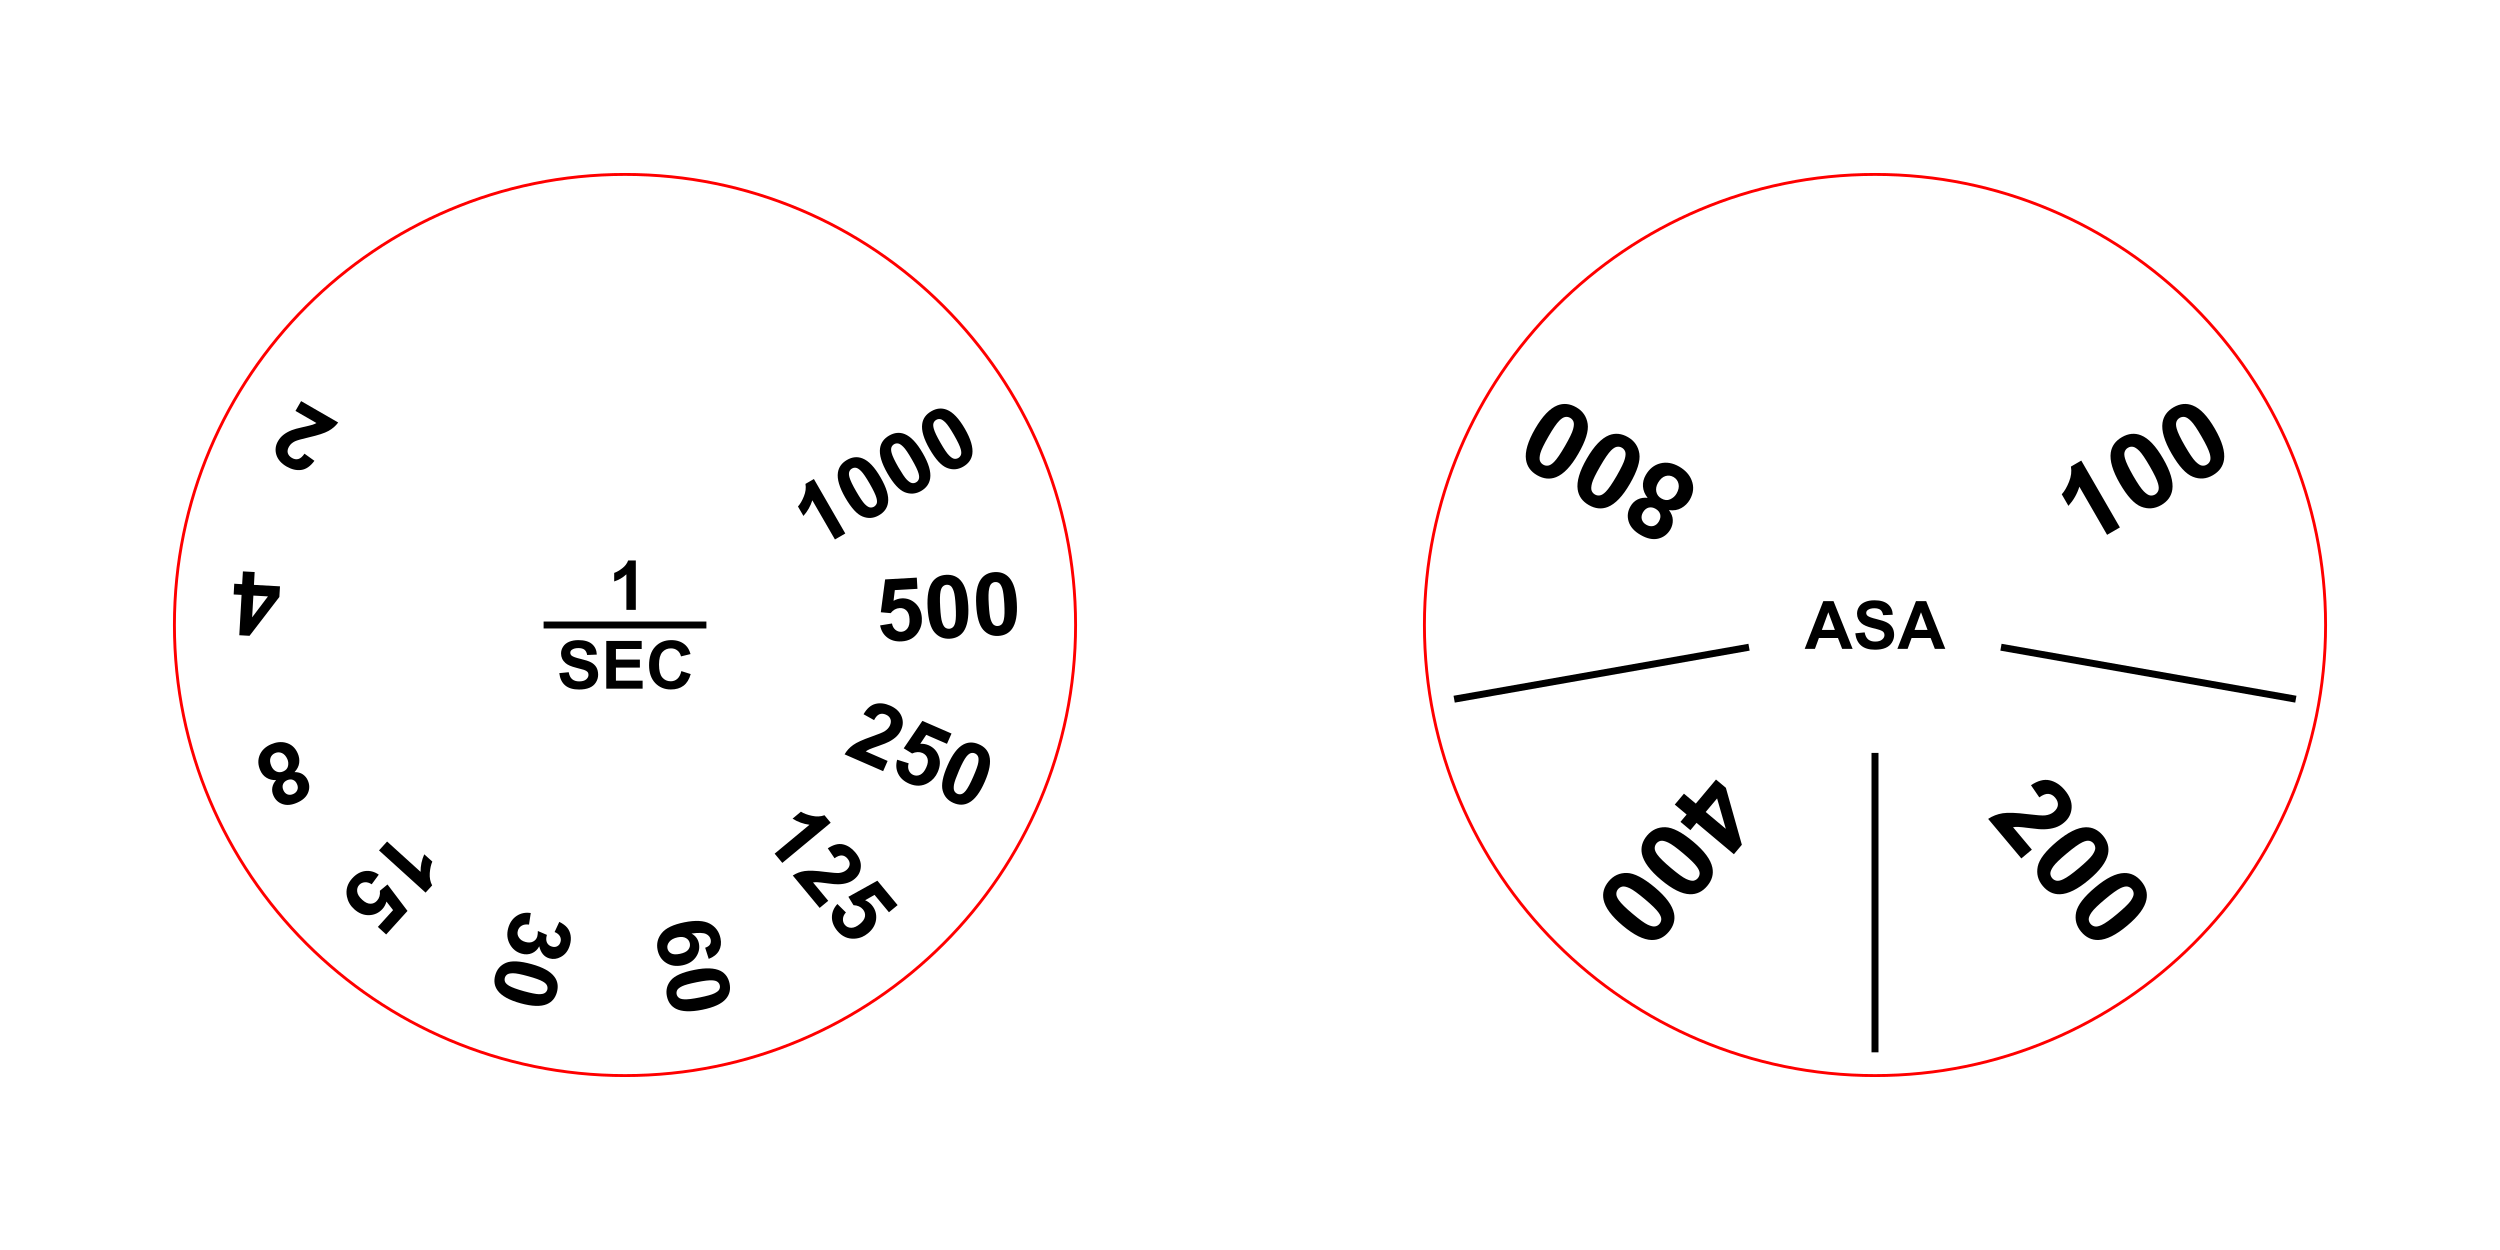
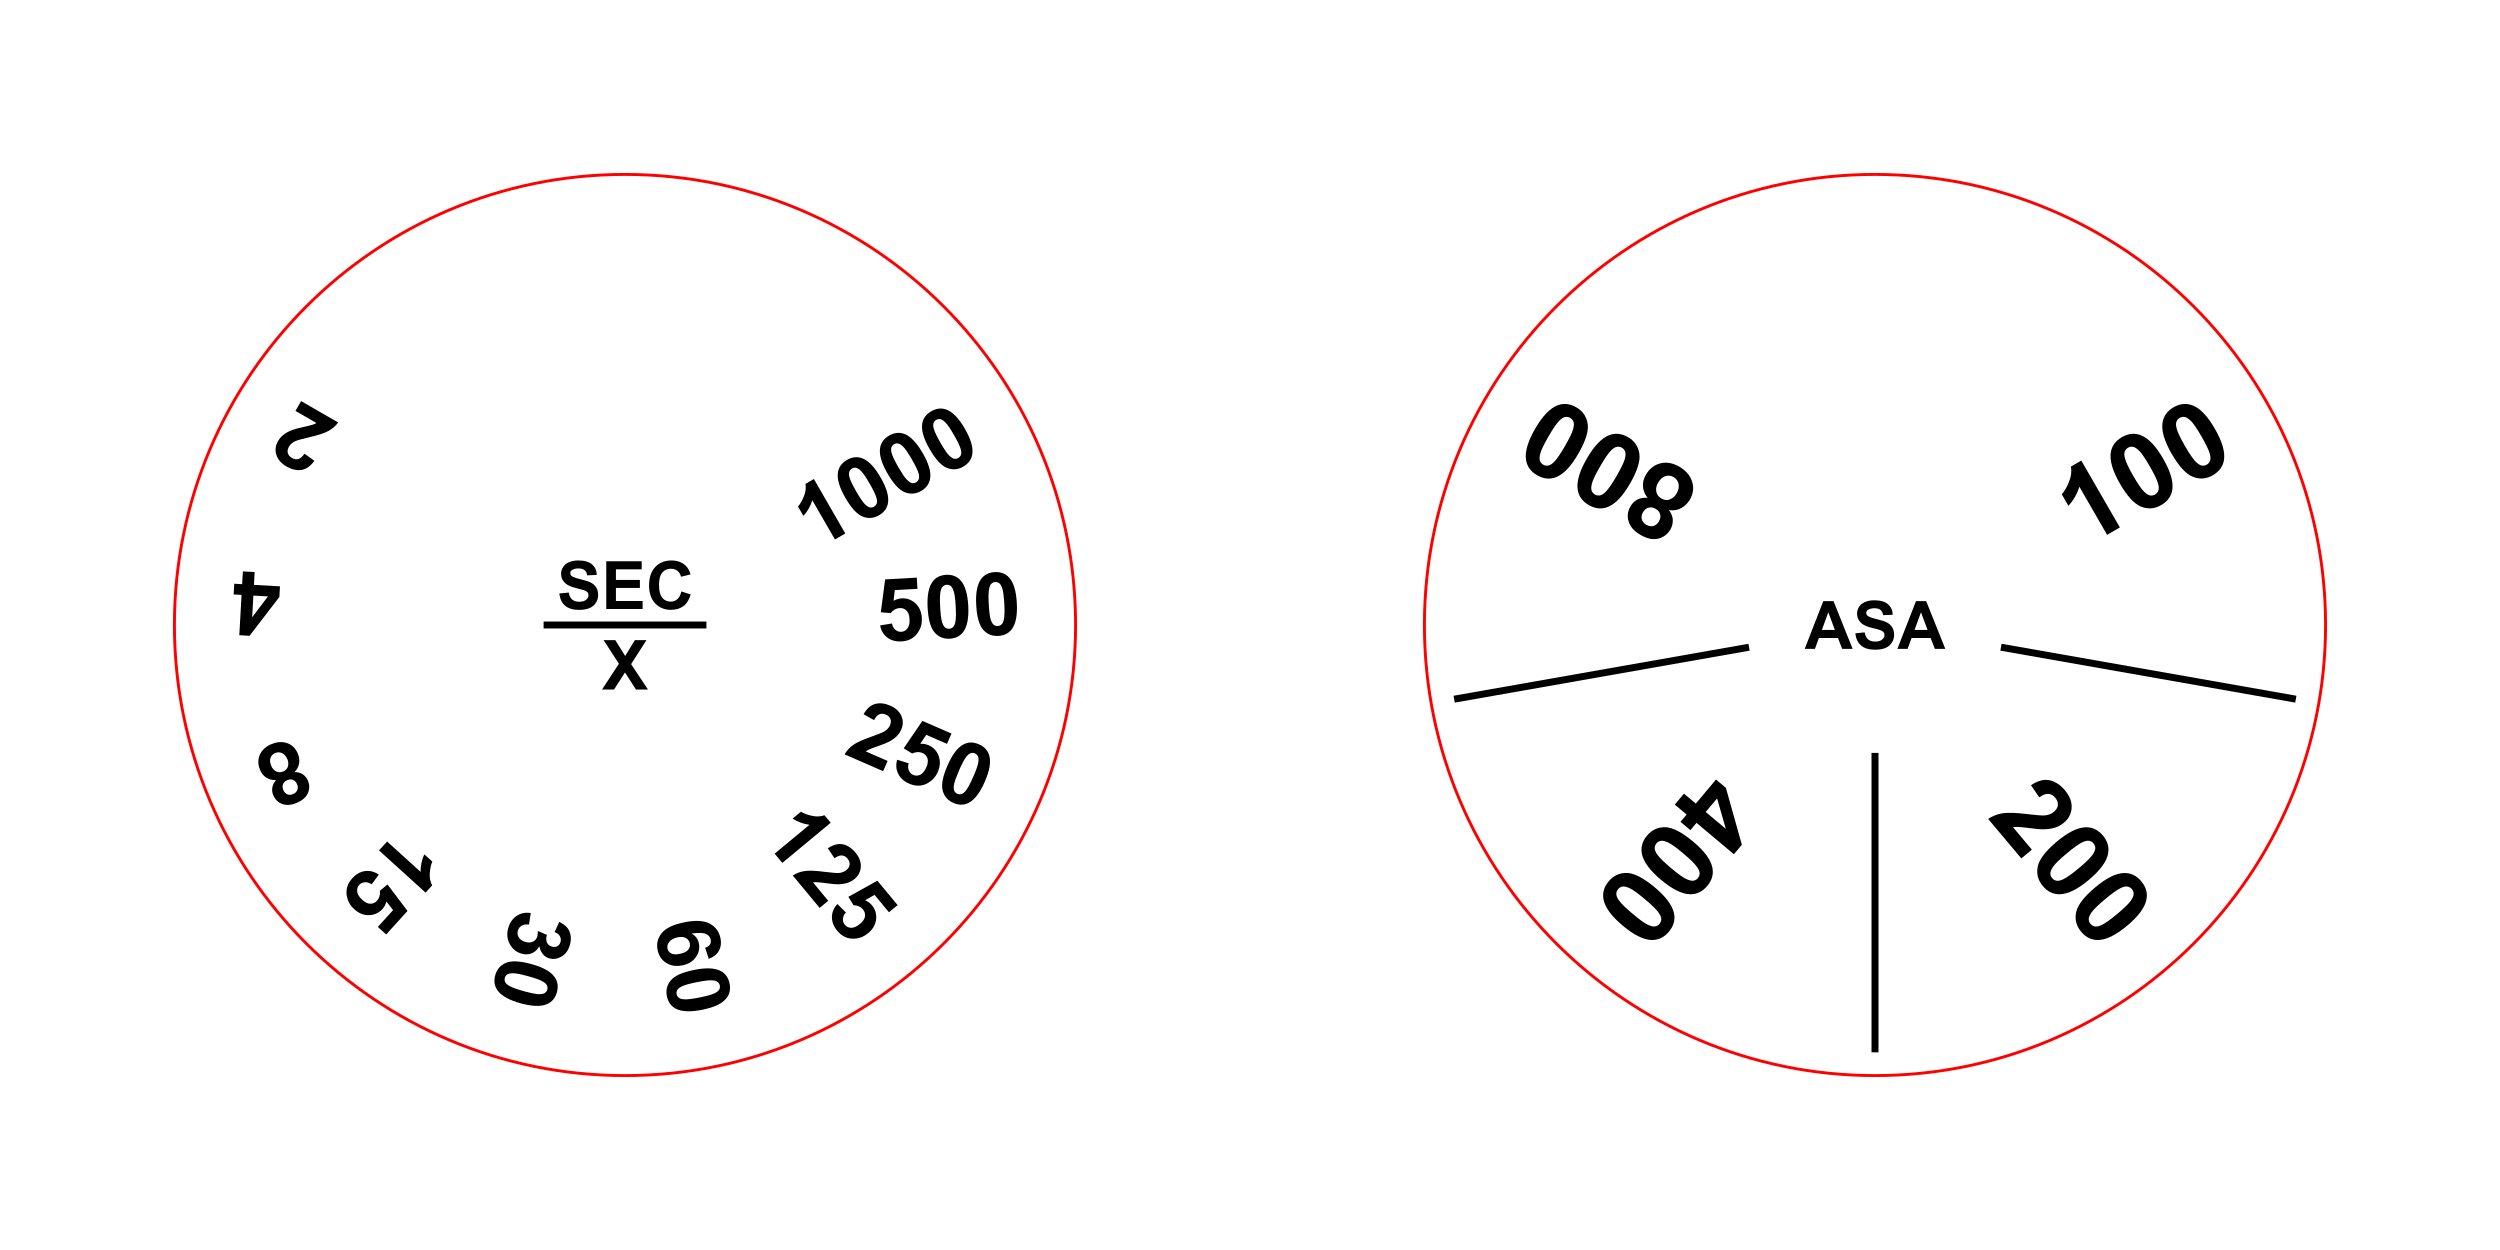
<svg xmlns="http://www.w3.org/2000/svg" width="43mm" height="21.5mm" viewBox="0 0 43 21.5">
  <g id="exposure-15p5mm" transform="translate(0,0)">
    <g id="exposure-15p5mm-engrave-lettering" fill="#000000" fill-rule="evenodd" stroke="none">
      <path d="M14.539,9.176 L14.361,9.279 L13.972,8.605 C13.941,8.704 13.891,8.794 13.819,8.874 L13.725,8.712 C13.763,8.67 13.797,8.612 13.827,8.537 C13.857,8.463 13.866,8.392 13.854,8.323 L13.999,8.239 Z M14.568,7.911 C14.659,7.858 14.748,7.85 14.836,7.885 C14.941,7.926 15.044,8.035 15.146,8.212 C15.248,8.389 15.291,8.533 15.274,8.646 C15.261,8.738 15.209,8.811 15.118,8.863 C15.027,8.916 14.934,8.923 14.838,8.885 C14.742,8.848 14.643,8.739 14.539,8.56 C14.438,8.384 14.395,8.24 14.412,8.128 C14.426,8.035 14.478,7.963 14.568,7.911 Z M14.654,8.059 C14.632,8.071 14.617,8.089 14.608,8.113 C14.599,8.136 14.6,8.169 14.611,8.21 C14.626,8.263 14.664,8.345 14.728,8.454 C14.791,8.563 14.84,8.635 14.874,8.67 C14.909,8.705 14.939,8.724 14.963,8.728 C14.988,8.732 15.011,8.727 15.033,8.715 C15.054,8.702 15.069,8.684 15.079,8.661 C15.088,8.637 15.086,8.605 15.075,8.564 C15.061,8.511 15.022,8.43 14.959,8.32 C14.896,8.211 14.847,8.139 14.812,8.104 C14.778,8.07 14.748,8.05 14.723,8.046 C14.699,8.042 14.675,8.046 14.654,8.059 Z M15.293,7.492 C15.383,7.44 15.473,7.431 15.561,7.466 C15.665,7.508 15.769,7.617 15.871,7.794 C15.973,7.97 16.016,8.115 15.999,8.227 C15.985,8.32 15.933,8.393 15.843,8.445 C15.752,8.497 15.659,8.504 15.563,8.467 C15.467,8.429 15.367,8.321 15.264,8.142 C15.163,7.966 15.12,7.822 15.137,7.709 C15.151,7.617 15.203,7.544 15.293,7.492 Z M15.379,7.64 C15.357,7.653 15.342,7.671 15.333,7.694 C15.324,7.718 15.325,7.75 15.336,7.791 C15.35,7.845 15.389,7.926 15.452,8.036 C15.516,8.145 15.564,8.217 15.599,8.252 C15.634,8.286 15.663,8.305 15.688,8.309 C15.713,8.313 15.736,8.309 15.757,8.296 C15.779,8.284 15.794,8.266 15.803,8.242 C15.812,8.219 15.811,8.186 15.8,8.145 C15.786,8.092 15.747,8.011 15.684,7.902 C15.621,7.792 15.572,7.72 15.537,7.686 C15.502,7.651 15.473,7.632 15.448,7.628 C15.423,7.624 15.4,7.628 15.379,7.64 Z M16.018,7.074 C16.108,7.021 16.197,7.013 16.286,7.048 C16.39,7.089 16.494,7.198 16.596,7.375 C16.698,7.552 16.74,7.696 16.724,7.809 C16.71,7.902 16.658,7.974 16.568,8.026 C16.477,8.079 16.384,8.086 16.288,8.048 C16.192,8.011 16.092,7.902 15.989,7.723 C15.888,7.548 15.845,7.403 15.862,7.291 C15.875,7.198 15.927,7.126 16.018,7.074 Z M16.103,7.222 C16.082,7.234 16.066,7.252 16.057,7.276 C16.048,7.3 16.05,7.332 16.061,7.373 C16.075,7.426 16.114,7.508 16.177,7.617 C16.24,7.727 16.289,7.799 16.324,7.833 C16.359,7.868 16.388,7.887 16.413,7.891 C16.437,7.895 16.461,7.89 16.482,7.878 C16.504,7.865 16.519,7.847 16.528,7.824 C16.537,7.8 16.536,7.768 16.525,7.727 C16.511,7.674 16.472,7.593 16.409,7.483 C16.346,7.374 16.297,7.302 16.262,7.267 C16.227,7.233 16.198,7.213 16.173,7.209 C16.148,7.205 16.125,7.209 16.103,7.222 Z" />
      <path d="M15.138,10.757 L15.342,10.724 C15.35,10.771 15.37,10.806 15.4,10.832 C15.431,10.857 15.465,10.869 15.502,10.867 C15.545,10.865 15.581,10.845 15.609,10.808 C15.636,10.772 15.648,10.718 15.644,10.648 C15.641,10.582 15.623,10.533 15.592,10.502 C15.56,10.47 15.521,10.456 15.473,10.459 C15.414,10.462 15.363,10.491 15.319,10.546 L15.15,10.531 L15.224,9.966 L15.769,9.935 L15.78,10.128 L15.391,10.15 L15.369,10.334 C15.414,10.309 15.46,10.295 15.508,10.292 C15.6,10.287 15.679,10.316 15.746,10.378 C15.814,10.441 15.85,10.526 15.856,10.632 C15.861,10.721 15.84,10.801 15.793,10.873 C15.728,10.972 15.634,11.025 15.509,11.032 C15.41,11.038 15.328,11.016 15.262,10.966 C15.196,10.916 15.155,10.847 15.138,10.757 Z M16.273,9.887 C16.378,9.881 16.461,9.914 16.524,9.985 C16.599,10.069 16.642,10.213 16.654,10.417 C16.665,10.62 16.638,10.769 16.573,10.862 C16.519,10.938 16.44,10.98 16.335,10.986 C16.231,10.991 16.144,10.956 16.076,10.879 C16.007,10.802 15.967,10.661 15.955,10.454 C15.944,10.252 15.971,10.104 16.036,10.011 C16.09,9.934 16.169,9.893 16.273,9.887 Z M16.283,10.058 C16.258,10.06 16.236,10.069 16.218,10.086 C16.199,10.103 16.185,10.132 16.177,10.174 C16.166,10.228 16.164,10.318 16.171,10.444 C16.178,10.57 16.189,10.657 16.205,10.703 C16.22,10.75 16.238,10.78 16.258,10.795 C16.278,10.809 16.301,10.816 16.326,10.815 C16.351,10.813 16.373,10.804 16.391,10.787 C16.41,10.77 16.423,10.741 16.432,10.699 C16.443,10.645 16.445,10.555 16.438,10.429 C16.431,10.303 16.42,10.217 16.404,10.17 C16.389,10.124 16.371,10.093 16.351,10.078 C16.331,10.063 16.308,10.057 16.283,10.058 Z M17.109,9.84 C17.213,9.834 17.297,9.867 17.36,9.938 C17.435,10.022 17.478,10.166 17.489,10.37 C17.501,10.573 17.474,10.722 17.408,10.815 C17.354,10.891 17.275,10.932 17.171,10.938 C17.066,10.944 16.98,10.909 16.911,10.832 C16.843,10.755 16.802,10.613 16.791,10.407 C16.779,10.205 16.806,10.057 16.872,9.964 C16.926,9.887 17.005,9.846 17.109,9.84 Z M17.119,10.011 C17.094,10.012 17.072,10.022 17.053,10.039 C17.035,10.056 17.021,10.085 17.013,10.127 C17.001,10.181 16.999,10.271 17.007,10.397 C17.014,10.523 17.025,10.61 17.04,10.656 C17.056,10.703 17.073,10.733 17.094,10.748 C17.114,10.762 17.136,10.769 17.161,10.767 C17.186,10.766 17.208,10.757 17.227,10.74 C17.245,10.723 17.259,10.693 17.267,10.652 C17.279,10.598 17.281,10.508 17.274,10.382 C17.266,10.256 17.255,10.17 17.24,10.123 C17.224,10.077 17.207,10.046 17.186,10.031 C17.166,10.016 17.144,10.01 17.119,10.011 Z" />
      <path d="M15.267,13.088 L15.19,13.264 L14.527,12.975 C14.563,12.912 14.612,12.858 14.674,12.814 C14.735,12.77 14.841,12.722 14.99,12.67 C15.11,12.628 15.185,12.597 15.217,12.577 C15.26,12.549 15.29,12.516 15.307,12.478 C15.325,12.436 15.328,12.398 15.315,12.366 C15.302,12.333 15.276,12.308 15.236,12.291 C15.196,12.274 15.16,12.272 15.126,12.285 C15.092,12.299 15.061,12.333 15.034,12.386 L14.853,12.285 C14.91,12.186 14.978,12.127 15.057,12.107 C15.136,12.087 15.22,12.097 15.309,12.136 C15.406,12.178 15.471,12.238 15.504,12.315 C15.537,12.392 15.536,12.469 15.502,12.547 C15.483,12.592 15.457,12.63 15.423,12.664 C15.39,12.697 15.346,12.728 15.292,12.757 C15.257,12.776 15.197,12.8 15.114,12.829 C15.03,12.858 14.976,12.878 14.952,12.889 C14.929,12.9 14.908,12.912 14.891,12.924 Z M15.431,13.067 L15.629,13.129 C15.615,13.175 15.617,13.215 15.632,13.252 C15.648,13.288 15.673,13.314 15.708,13.329 C15.747,13.346 15.788,13.345 15.829,13.325 C15.87,13.304 15.905,13.262 15.933,13.197 C15.96,13.137 15.966,13.085 15.952,13.043 C15.938,13.001 15.909,12.97 15.866,12.951 C15.811,12.928 15.752,12.931 15.688,12.96 L15.544,12.871 L15.865,12.399 L16.366,12.617 L16.288,12.794 L15.931,12.639 L15.829,12.793 C15.88,12.791 15.928,12.799 15.972,12.818 C16.056,12.855 16.114,12.916 16.145,13.003 C16.177,13.089 16.172,13.181 16.129,13.279 C16.094,13.36 16.039,13.422 15.964,13.466 C15.862,13.525 15.754,13.529 15.64,13.48 C15.548,13.44 15.485,13.383 15.449,13.309 C15.412,13.235 15.407,13.154 15.431,13.067 Z M16.837,12.802 C16.933,12.843 16.993,12.91 17.017,13.002 C17.046,13.111 17.02,13.259 16.938,13.446 C16.857,13.633 16.766,13.753 16.666,13.806 C16.583,13.851 16.494,13.852 16.398,13.81 C16.302,13.768 16.241,13.698 16.214,13.598 C16.187,13.499 16.215,13.354 16.298,13.165 C16.379,12.979 16.469,12.859 16.57,12.805 C16.653,12.761 16.742,12.76 16.837,12.802 Z M16.769,12.959 C16.746,12.949 16.723,12.947 16.698,12.954 C16.674,12.961 16.649,12.981 16.622,13.014 C16.588,13.057 16.545,13.137 16.495,13.253 C16.445,13.369 16.416,13.451 16.408,13.499 C16.401,13.548 16.403,13.583 16.415,13.605 C16.426,13.627 16.444,13.643 16.466,13.653 C16.489,13.663 16.513,13.665 16.537,13.658 C16.562,13.651 16.587,13.631 16.613,13.598 C16.647,13.555 16.69,13.475 16.74,13.36 C16.791,13.244 16.82,13.162 16.827,13.113 C16.834,13.065 16.832,13.029 16.82,13.007 C16.809,12.985 16.792,12.969 16.769,12.959 Z" />
      <path d="M13.456,14.842 L13.324,14.683 L13.923,14.186 C13.82,14.173 13.723,14.138 13.632,14.081 L13.776,13.961 C13.824,13.992 13.887,14.015 13.965,14.032 C14.044,14.05 14.116,14.046 14.181,14.022 L14.288,14.151 Z M14.246,15.494 L14.098,15.616 L13.636,15.059 C13.697,15.019 13.765,14.993 13.84,14.982 C13.915,14.971 14.03,14.975 14.187,14.996 C14.313,15.012 14.395,15.018 14.432,15.015 C14.483,15.009 14.524,14.993 14.556,14.967 C14.592,14.937 14.611,14.905 14.614,14.87 C14.618,14.836 14.605,14.801 14.577,14.768 C14.55,14.735 14.518,14.717 14.482,14.714 C14.445,14.711 14.403,14.727 14.354,14.762 L14.238,14.591 C14.334,14.528 14.421,14.505 14.5,14.523 C14.58,14.541 14.65,14.588 14.712,14.662 C14.78,14.744 14.812,14.827 14.806,14.91 C14.801,14.994 14.766,15.062 14.7,15.117 C14.663,15.148 14.622,15.171 14.577,15.185 C14.532,15.2 14.479,15.208 14.418,15.21 C14.377,15.211 14.313,15.205 14.226,15.193 C14.138,15.181 14.081,15.175 14.055,15.174 C14.029,15.173 14.005,15.175 13.984,15.178 Z M14.403,15.549 L14.55,15.694 C14.518,15.728 14.501,15.765 14.499,15.804 C14.496,15.844 14.507,15.878 14.531,15.907 C14.559,15.941 14.595,15.957 14.641,15.958 C14.687,15.959 14.738,15.936 14.792,15.891 C14.843,15.849 14.871,15.806 14.878,15.762 C14.884,15.718 14.873,15.678 14.842,15.641 C14.804,15.596 14.75,15.572 14.68,15.569 L14.592,15.425 L15.091,15.148 L15.439,15.568 L15.29,15.691 L15.042,15.392 L14.88,15.484 C14.927,15.504 14.966,15.533 14.997,15.57 C15.056,15.641 15.079,15.722 15.069,15.813 C15.058,15.905 15.012,15.985 14.93,16.052 C14.862,16.109 14.785,16.14 14.698,16.145 C14.581,16.152 14.482,16.107 14.402,16.011 C14.339,15.935 14.308,15.855 14.309,15.773 C14.31,15.691 14.341,15.616 14.403,15.549 Z" />
      <path d="M12.19,16.493 L12.129,16.301 C12.169,16.288 12.196,16.27 12.211,16.246 C12.226,16.222 12.23,16.194 12.224,16.161 C12.215,16.119 12.189,16.086 12.145,16.065 C12.1,16.043 12.017,16.04 11.894,16.057 C11.963,16.095 12.006,16.152 12.021,16.227 C12.038,16.311 12.02,16.39 11.968,16.464 C11.915,16.537 11.838,16.584 11.737,16.604 C11.628,16.626 11.535,16.611 11.457,16.561 C11.379,16.511 11.33,16.436 11.31,16.337 C11.289,16.23 11.313,16.134 11.382,16.049 C11.451,15.963 11.58,15.902 11.769,15.864 C11.962,15.825 12.109,15.833 12.209,15.887 C12.309,15.942 12.37,16.026 12.393,16.14 C12.409,16.22 12.4,16.291 12.366,16.353 C12.331,16.415 12.273,16.461 12.19,16.493 Z M11.656,16.122 C11.591,16.136 11.543,16.161 11.513,16.198 C11.483,16.236 11.472,16.274 11.48,16.313 C11.488,16.35 11.509,16.379 11.543,16.398 C11.577,16.417 11.628,16.42 11.695,16.406 C11.763,16.392 11.811,16.369 11.837,16.336 C11.864,16.302 11.873,16.266 11.865,16.225 C11.857,16.186 11.835,16.156 11.8,16.136 C11.764,16.115 11.716,16.11 11.656,16.122 Z M12.549,16.917 C12.569,17.019 12.549,17.106 12.487,17.179 C12.415,17.265 12.278,17.328 12.078,17.368 C11.878,17.408 11.728,17.402 11.626,17.351 C11.543,17.308 11.491,17.236 11.47,17.133 C11.45,17.031 11.473,16.94 11.539,16.861 C11.605,16.782 11.74,16.722 11.943,16.682 C12.141,16.642 12.291,16.648 12.393,16.699 C12.476,16.742 12.528,16.815 12.549,16.917 Z M12.381,16.951 C12.376,16.926 12.364,16.906 12.344,16.89 C12.325,16.874 12.294,16.864 12.251,16.862 C12.196,16.858 12.107,16.869 11.983,16.894 C11.859,16.919 11.775,16.942 11.731,16.964 C11.687,16.986 11.66,17.008 11.648,17.03 C11.637,17.052 11.633,17.075 11.638,17.1 C11.643,17.124 11.655,17.144 11.675,17.16 C11.694,17.177 11.725,17.186 11.768,17.188 C11.822,17.192 11.912,17.181 12.036,17.156 C12.159,17.131 12.243,17.108 12.287,17.086 C12.331,17.064 12.359,17.043 12.371,17.02 C12.382,16.998 12.386,16.975 12.381,16.951 Z" />
      <path d="M9.129,15.704 L9.099,15.903 C9.048,15.896 9.006,15.902 8.973,15.922 C8.939,15.942 8.917,15.971 8.907,16.009 C8.895,16.05 8.901,16.089 8.925,16.125 C8.948,16.162 8.986,16.188 9.039,16.202 C9.089,16.216 9.133,16.214 9.169,16.195 C9.206,16.176 9.23,16.147 9.241,16.108 C9.248,16.083 9.251,16.051 9.251,16.013 L9.407,16.08 C9.391,16.133 9.391,16.177 9.408,16.213 C9.425,16.248 9.454,16.271 9.495,16.282 C9.53,16.292 9.561,16.289 9.587,16.274 C9.614,16.259 9.632,16.234 9.641,16.2 C9.651,16.166 9.647,16.134 9.63,16.103 C9.613,16.073 9.583,16.048 9.539,16.031 L9.62,15.856 C9.68,15.886 9.725,15.919 9.755,15.955 C9.785,15.991 9.805,16.035 9.814,16.087 C9.823,16.139 9.819,16.194 9.803,16.251 C9.776,16.349 9.724,16.418 9.645,16.46 C9.581,16.495 9.516,16.503 9.452,16.485 C9.361,16.46 9.302,16.39 9.275,16.276 C9.246,16.332 9.204,16.372 9.15,16.395 C9.096,16.418 9.037,16.421 8.975,16.404 C8.883,16.379 8.815,16.324 8.769,16.24 C8.723,16.156 8.714,16.064 8.741,15.965 C8.767,15.871 8.816,15.8 8.887,15.753 C8.958,15.706 9.039,15.69 9.129,15.704 Z M9.579,17.066 C9.551,17.167 9.493,17.235 9.406,17.272 C9.302,17.316 9.152,17.311 8.955,17.257 C8.759,17.203 8.627,17.13 8.56,17.038 C8.504,16.962 8.49,16.874 8.518,16.774 C8.546,16.673 8.607,16.602 8.702,16.561 C8.797,16.521 8.944,16.528 9.143,16.583 C9.339,16.637 9.47,16.71 9.537,16.802 C9.593,16.877 9.606,16.966 9.579,17.066 Z M9.414,17.021 C9.42,16.997 9.418,16.973 9.408,16.95 C9.398,16.927 9.375,16.904 9.338,16.883 C9.29,16.855 9.205,16.824 9.084,16.791 C8.962,16.757 8.876,16.74 8.827,16.74 C8.778,16.74 8.744,16.747 8.724,16.761 C8.703,16.776 8.69,16.795 8.683,16.819 C8.677,16.843 8.678,16.867 8.688,16.89 C8.699,16.913 8.722,16.935 8.759,16.957 C8.806,16.984 8.891,17.015 9.012,17.049 C9.134,17.082 9.22,17.099 9.269,17.1 C9.318,17.1 9.352,17.093 9.373,17.078 C9.393,17.064 9.407,17.045 9.414,17.021 Z" />
      <path d="M6.519,14.627 L6.658,14.474 L7.234,14.996 C7.233,14.893 7.254,14.792 7.297,14.694 L7.436,14.819 C7.413,14.871 7.398,14.937 7.392,15.017 C7.387,15.097 7.4,15.167 7.433,15.229 L7.32,15.353 Z M6.515,15.044 L6.393,15.21 C6.354,15.184 6.315,15.172 6.276,15.175 C6.236,15.178 6.204,15.193 6.178,15.221 C6.149,15.253 6.138,15.292 6.144,15.338 C6.15,15.384 6.179,15.43 6.231,15.477 C6.28,15.522 6.327,15.544 6.371,15.544 C6.415,15.545 6.454,15.527 6.485,15.492 C6.525,15.448 6.542,15.391 6.534,15.321 L6.665,15.213 L7.009,15.668 L6.642,16.073 L6.499,15.943 L6.761,15.654 L6.647,15.507 C6.633,15.557 6.61,15.6 6.578,15.635 C6.516,15.703 6.439,15.738 6.347,15.741 C6.255,15.743 6.17,15.709 6.091,15.637 C6.025,15.578 5.984,15.505 5.967,15.421 C5.944,15.305 5.974,15.201 6.057,15.109 C6.124,15.035 6.198,14.993 6.28,14.982 C6.362,14.972 6.44,14.992 6.515,15.044 Z" />
      <path d="M5.066,13.28 C5.123,13.28 5.171,13.293 5.209,13.319 C5.247,13.346 5.276,13.38 5.294,13.423 C5.327,13.497 5.327,13.569 5.297,13.639 C5.266,13.71 5.204,13.766 5.109,13.807 C5.015,13.848 4.932,13.856 4.859,13.83 C4.786,13.805 4.734,13.755 4.702,13.682 C4.682,13.636 4.676,13.59 4.684,13.544 C4.693,13.498 4.714,13.456 4.749,13.418 C4.685,13.42 4.629,13.406 4.582,13.376 C4.535,13.347 4.5,13.304 4.476,13.249 C4.436,13.158 4.433,13.071 4.466,12.989 C4.5,12.907 4.565,12.844 4.661,12.802 C4.751,12.763 4.836,12.754 4.916,12.775 C5.011,12.8 5.079,12.861 5.121,12.958 C5.145,13.012 5.153,13.066 5.146,13.123 C5.139,13.179 5.112,13.231 5.066,13.28 Z M5.109,13.488 C5.093,13.45 5.07,13.426 5.039,13.414 C5.009,13.402 4.976,13.404 4.94,13.419 C4.904,13.435 4.88,13.458 4.868,13.489 C4.856,13.519 4.858,13.554 4.874,13.591 C4.89,13.627 4.913,13.651 4.943,13.663 C4.974,13.675 5.007,13.673 5.042,13.658 C5.078,13.642 5.102,13.619 5.114,13.588 C5.127,13.557 5.125,13.523 5.109,13.488 Z M4.943,13.058 C4.92,13.006 4.889,12.971 4.85,12.953 C4.81,12.936 4.771,12.936 4.731,12.953 C4.692,12.97 4.665,12.998 4.652,13.037 C4.639,13.076 4.644,13.123 4.667,13.176 C4.687,13.222 4.716,13.253 4.754,13.27 C4.792,13.287 4.832,13.286 4.871,13.269 C4.918,13.249 4.945,13.218 4.954,13.176 C4.963,13.134 4.959,13.095 4.943,13.058 Z" />
      <path d="M4.38,9.839 L4.368,10.06 L4.816,10.085 L4.805,10.268 L4.292,10.936 L4.116,10.926 L4.155,10.232 L4.019,10.225 L4.029,10.04 L4.165,10.048 L4.178,9.828 Z M4.358,10.244 L4.337,10.618 L4.609,10.258 Z" />
      <path d="M5.082,7.068 L5.179,6.899 L5.817,7.267 C5.773,7.327 5.717,7.375 5.65,7.412 C5.582,7.45 5.47,7.486 5.314,7.522 C5.188,7.551 5.108,7.574 5.074,7.59 C5.027,7.613 4.993,7.643 4.972,7.68 C4.948,7.72 4.941,7.758 4.95,7.792 C4.96,7.826 4.983,7.855 5.022,7.877 C5.06,7.899 5.097,7.905 5.132,7.895 C5.168,7.885 5.203,7.854 5.237,7.803 L5.408,7.926 C5.339,8.02 5.264,8.072 5.182,8.083 C5.099,8.094 5.016,8.074 4.93,8.025 C4.837,7.971 4.778,7.903 4.753,7.822 C4.729,7.741 4.738,7.662 4.782,7.587 C4.806,7.545 4.838,7.508 4.875,7.479 C4.913,7.449 4.96,7.422 5.018,7.399 C5.056,7.384 5.119,7.366 5.207,7.347 C5.295,7.327 5.351,7.314 5.377,7.305 C5.402,7.297 5.424,7.287 5.443,7.276 Z" />
-       <path data-role="caption" d="M10.936,10.49 L10.774,10.49 L10.774,9.878 C10.714,9.934 10.645,9.975 10.564,10.001 L10.564,9.854 C10.606,9.84 10.652,9.814 10.702,9.775 C10.752,9.737 10.786,9.692 10.804,9.64 L10.936,9.64 Z M9.35,10.69 L12.15,10.69 L12.15,10.81 L9.35,10.81 Z M9.62,11.578 L9.782,11.562 C9.791,11.617 9.811,11.656 9.841,11.682 C9.871,11.707 9.911,11.72 9.961,11.72 C10.014,11.72 10.055,11.709 10.082,11.686 C10.109,11.663 10.122,11.637 10.122,11.607 C10.122,11.587 10.117,11.571 10.105,11.557 C10.094,11.544 10.074,11.532 10.046,11.522 C10.026,11.515 9.982,11.503 9.913,11.486 C9.824,11.464 9.762,11.437 9.726,11.404 C9.675,11.359 9.65,11.304 9.65,11.239 C9.65,11.197 9.662,11.158 9.686,11.122 C9.709,11.085 9.744,11.058 9.788,11.039 C9.833,11.02 9.887,11.01 9.95,11.01 C10.053,11.01 10.131,11.033 10.183,11.078 C10.235,11.123 10.262,11.183 10.265,11.259 L10.099,11.266 C10.092,11.224 10.077,11.194 10.053,11.175 C10.03,11.157 9.995,11.147 9.948,11.147 C9.9,11.147 9.862,11.157 9.835,11.177 C9.817,11.19 9.809,11.207 9.809,11.228 C9.809,11.247 9.817,11.264 9.833,11.278 C9.854,11.295 9.905,11.314 9.986,11.333 C10.066,11.352 10.126,11.371 10.165,11.392 C10.203,11.412 10.234,11.44 10.256,11.475 C10.277,11.511 10.288,11.554 10.288,11.606 C10.288,11.653 10.275,11.697 10.249,11.738 C10.223,11.78 10.186,11.81 10.138,11.83 C10.09,11.85 10.031,11.86 9.959,11.86 C9.856,11.86 9.776,11.836 9.72,11.788 C9.664,11.74 9.631,11.67 9.62,11.578 Z M10.428,11.845 L10.428,11.024 L11.037,11.024 L11.037,11.163 L10.594,11.163 L10.594,11.345 L11.006,11.345 L11.006,11.483 L10.594,11.483 L10.594,11.707 L11.053,11.707 L11.053,11.845 Z M11.719,11.543 L11.88,11.594 C11.855,11.684 11.814,11.751 11.757,11.794 C11.699,11.838 11.627,11.859 11.538,11.859 C11.429,11.859 11.34,11.822 11.269,11.748 C11.199,11.673 11.164,11.571 11.164,11.442 C11.164,11.305 11.199,11.199 11.27,11.123 C11.341,11.048 11.433,11.01 11.548,11.01 C11.649,11.01 11.731,11.04 11.793,11.099 C11.831,11.134 11.859,11.185 11.877,11.25 L11.713,11.29 C11.703,11.247 11.683,11.213 11.652,11.189 C11.622,11.164 11.584,11.152 11.54,11.152 C11.479,11.152 11.43,11.174 11.392,11.217 C11.354,11.261 11.335,11.332 11.335,11.43 C11.335,11.534 11.354,11.607 11.391,11.652 C11.428,11.696 11.477,11.718 11.537,11.718 C11.581,11.718 11.619,11.704 11.65,11.676 C11.682,11.648 11.705,11.604 11.719,11.543 Z" />
+       <path data-role="caption" d="M9.62,10.208 L9.782,10.192 C9.791,10.247 9.811,10.286 9.841,10.312 C9.871,10.337 9.911,10.35 9.961,10.35 C10.014,10.35 10.055,10.339 10.082,10.316 C10.109,10.293 10.122,10.267 10.122,10.237 C10.122,10.217 10.117,10.201 10.105,10.187 C10.094,10.174 10.074,10.162 10.046,10.152 C10.026,10.145 9.982,10.133 9.913,10.116 C9.824,10.094 9.762,10.067 9.726,10.034 C9.675,9.989 9.65,9.934 9.65,9.869 C9.65,9.827 9.662,9.788 9.686,9.752 C9.709,9.715 9.744,9.688 9.788,9.669 C9.833,9.65 9.887,9.64 9.95,9.64 C10.053,9.64 10.131,9.663 10.183,9.708 C10.235,9.753 10.262,9.813 10.265,9.889 L10.099,9.896 C10.092,9.854 10.077,9.823 10.053,9.805 C10.03,9.787 9.995,9.777 9.948,9.777 C9.9,9.777 9.862,9.787 9.835,9.807 C9.817,9.82 9.809,9.837 9.809,9.858 C9.809,9.877 9.817,9.894 9.833,9.908 C9.854,9.925 9.905,9.944 9.986,9.963 C10.066,9.982 10.126,10.002 10.165,10.022 C10.203,10.042 10.234,10.07 10.256,10.105 C10.277,10.141 10.288,10.184 10.288,10.236 C10.288,10.283 10.275,10.327 10.249,10.368 C10.223,10.409 10.186,10.44 10.138,10.46 C10.09,10.48 10.031,10.49 9.959,10.49 C9.856,10.49 9.776,10.466 9.72,10.418 C9.664,10.37 9.631,10.3 9.62,10.208 Z M10.428,10.475 L10.428,9.654 L11.037,9.654 L11.037,9.793 L10.594,9.793 L10.594,9.975 L11.006,9.975 L11.006,10.113 L10.594,10.113 L10.594,10.337 L11.053,10.337 L11.053,10.475 Z M11.719,10.173 L11.88,10.224 C11.855,10.314 11.814,10.381 11.757,10.424 C11.699,10.468 11.627,10.489 11.538,10.489 C11.429,10.489 11.34,10.452 11.269,10.378 C11.199,10.303 11.164,10.201 11.164,10.072 C11.164,9.935 11.199,9.829 11.27,9.753 C11.341,9.678 11.433,9.64 11.548,9.64 C11.649,9.64 11.731,9.67 11.793,9.729 C11.831,9.764 11.859,9.815 11.877,9.88 L11.713,9.92 C11.703,9.877 11.683,9.843 11.652,9.819 C11.622,9.794 11.584,9.782 11.54,9.782 C11.479,9.782 11.43,9.804 11.392,9.847 C11.354,9.891 11.335,9.962 11.335,10.06 C11.335,10.164 11.354,10.237 11.391,10.282 C11.428,10.326 11.477,10.348 11.537,10.348 C11.581,10.348 11.619,10.334 11.65,10.306 C11.682,10.278 11.705,10.234 11.719,10.173 Z M9.35,10.69 L12.15,10.69 L12.15,10.81 L9.35,10.81 Z M10.355,11.86 L10.645,11.416 L10.382,11.01 L10.583,11.01 L10.753,11.283 L10.92,11.01 L11.119,11.01 L10.855,11.423 L11.145,11.86 L10.938,11.86 L10.75,11.566 L10.561,11.86 Z" />
    </g>
    <g id="exposure-15p5mm-engrave-dividers" fill="#000000" stroke="none" />
    <g id="exposure-15p5mm-cut-perimeter" fill="none" stroke="#ff0000" stroke-width="0.05">
      <circle cx="10.75" cy="10.75" r="7.75" />
    </g>
  </g>
  <g id="asa-15p5mm" transform="translate(21.5,0)">
    <g id="asa-15p5mm-engrave-lettering" fill="#000000" fill-rule="evenodd" stroke="none">
      <path d="M14.962,9.072 L14.742,9.199 L14.265,8.371 C14.228,8.493 14.165,8.603 14.077,8.701 L13.962,8.502 C14.009,8.451 14.05,8.379 14.087,8.288 C14.124,8.197 14.135,8.109 14.12,8.025 L14.298,7.922 Z M14.997,7.519 C15.108,7.455 15.217,7.444 15.325,7.487 C15.454,7.538 15.581,7.672 15.706,7.889 C15.831,8.106 15.884,8.283 15.864,8.421 C15.847,8.535 15.783,8.624 15.672,8.688 C15.56,8.752 15.446,8.761 15.328,8.715 C15.211,8.669 15.088,8.536 14.961,8.316 C14.837,8.1 14.785,7.924 14.805,7.785 C14.822,7.672 14.886,7.583 14.997,7.519 Z M15.102,7.701 C15.075,7.716 15.057,7.738 15.046,7.767 C15.034,7.796 15.036,7.836 15.05,7.886 C15.067,7.951 15.115,8.051 15.192,8.186 C15.27,8.32 15.33,8.408 15.373,8.451 C15.415,8.493 15.452,8.517 15.482,8.522 C15.512,8.526 15.54,8.521 15.567,8.506 C15.593,8.49 15.612,8.468 15.623,8.439 C15.634,8.41 15.633,8.371 15.619,8.32 C15.602,8.255 15.554,8.156 15.477,8.022 C15.399,7.887 15.339,7.799 15.297,7.756 C15.254,7.714 15.218,7.69 15.187,7.685 C15.157,7.68 15.128,7.685 15.102,7.701 Z M15.886,7.005 C15.997,6.941 16.107,6.931 16.215,6.974 C16.344,7.024 16.471,7.158 16.596,7.375 C16.721,7.592 16.773,7.769 16.753,7.907 C16.736,8.021 16.672,8.11 16.561,8.174 C16.45,8.239 16.335,8.248 16.218,8.201 C16.1,8.155 15.978,8.022 15.851,7.802 C15.727,7.587 15.675,7.41 15.695,7.272 C15.712,7.158 15.776,7.069 15.886,7.005 Z M15.991,7.187 C15.965,7.202 15.946,7.224 15.935,7.253 C15.924,7.282 15.925,7.322 15.939,7.372 C15.957,7.438 16.004,7.538 16.082,7.672 C16.16,7.806 16.22,7.895 16.262,7.937 C16.305,7.98 16.341,8.003 16.371,8.008 C16.401,8.013 16.43,8.008 16.456,7.992 C16.483,7.977 16.502,7.955 16.513,7.926 C16.524,7.897 16.522,7.857 16.509,7.807 C16.491,7.742 16.444,7.642 16.366,7.508 C16.289,7.374 16.229,7.285 16.186,7.243 C16.144,7.2 16.107,7.177 16.077,7.172 C16.046,7.167 16.018,7.172 15.991,7.187 Z" />
      <path d="M13.448,14.614 L13.267,14.765 L12.696,14.085 C12.771,14.035 12.854,14.003 12.946,13.988 C13.038,13.974 13.18,13.979 13.372,14.003 C13.527,14.022 13.627,14.029 13.673,14.025 C13.735,14.018 13.786,13.998 13.825,13.965 C13.868,13.929 13.892,13.889 13.896,13.846 C13.899,13.804 13.884,13.762 13.85,13.721 C13.816,13.68 13.776,13.658 13.732,13.655 C13.687,13.651 13.635,13.672 13.576,13.715 L13.433,13.506 C13.549,13.428 13.656,13.399 13.754,13.421 C13.851,13.443 13.938,13.499 14.015,13.591 C14.099,13.691 14.138,13.792 14.132,13.894 C14.126,13.996 14.083,14.081 14.002,14.148 C13.957,14.187 13.907,14.215 13.852,14.233 C13.797,14.251 13.732,14.262 13.657,14.264 C13.607,14.266 13.529,14.259 13.421,14.245 C13.313,14.231 13.244,14.224 13.211,14.223 C13.179,14.222 13.15,14.224 13.124,14.228 Z M14.67,14.371 C14.752,14.469 14.781,14.575 14.758,14.689 C14.73,14.825 14.62,14.973 14.428,15.134 C14.237,15.295 14.071,15.377 13.932,15.381 C13.817,15.385 13.718,15.337 13.636,15.239 C13.553,15.14 13.524,15.029 13.549,14.905 C13.574,14.781 13.684,14.638 13.878,14.475 C14.069,14.315 14.234,14.233 14.374,14.229 C14.489,14.226 14.587,14.273 14.67,14.371 Z M14.509,14.506 C14.489,14.483 14.464,14.468 14.434,14.462 C14.403,14.456 14.364,14.465 14.317,14.487 C14.256,14.516 14.166,14.58 14.047,14.68 C13.928,14.779 13.851,14.854 13.817,14.903 C13.783,14.952 13.766,14.992 13.766,15.023 C13.767,15.053 13.777,15.08 13.797,15.104 C13.816,15.127 13.841,15.142 13.872,15.148 C13.902,15.154 13.941,15.146 13.988,15.123 C14.049,15.095 14.139,15.031 14.258,14.931 C14.377,14.831 14.453,14.757 14.488,14.708 C14.522,14.658 14.539,14.618 14.539,14.588 C14.538,14.557 14.528,14.53 14.509,14.506 Z M15.33,15.158 C15.412,15.256 15.442,15.362 15.418,15.476 C15.39,15.612 15.281,15.76 15.088,15.921 C14.897,16.082 14.731,16.164 14.592,16.168 C14.477,16.171 14.378,16.124 14.296,16.026 C14.213,15.927 14.184,15.816 14.209,15.692 C14.235,15.568 14.344,15.425 14.539,15.262 C14.729,15.102 14.894,15.02 15.034,15.016 C15.149,15.013 15.248,15.06 15.33,15.158 Z M15.169,15.293 C15.149,15.27 15.124,15.255 15.094,15.249 C15.063,15.243 15.025,15.252 14.977,15.274 C14.916,15.303 14.826,15.367 14.707,15.467 C14.588,15.566 14.512,15.641 14.477,15.69 C14.443,15.739 14.426,15.779 14.426,15.81 C14.427,15.84 14.437,15.867 14.457,15.891 C14.476,15.914 14.502,15.929 14.532,15.935 C14.562,15.941 14.601,15.932 14.648,15.91 C14.709,15.882 14.799,15.818 14.918,15.718 C15.037,15.618 15.113,15.544 15.148,15.495 C15.182,15.445 15.199,15.405 15.199,15.375 C15.199,15.344 15.189,15.317 15.169,15.293 Z" />
      <path d="M7.464,13.651 L7.668,13.822 L8.015,13.408 L8.185,13.55 L8.46,14.53 L8.323,14.693 L7.68,14.153 L7.575,14.279 L7.404,14.136 L7.51,14.01 L7.306,13.839 Z M7.838,13.966 L8.184,14.256 L8.034,13.733 Z M7.864,15.239 C7.782,15.337 7.683,15.384 7.566,15.381 C7.428,15.377 7.263,15.295 7.071,15.134 C6.879,14.973 6.77,14.824 6.741,14.688 C6.718,14.575 6.748,14.469 6.83,14.371 C6.913,14.273 7.018,14.225 7.144,14.228 C7.27,14.232 7.431,14.315 7.625,14.478 C7.816,14.638 7.925,14.786 7.953,14.923 C7.976,15.035 7.947,15.141 7.864,15.239 Z M7.703,15.104 C7.723,15.08 7.733,15.053 7.734,15.022 C7.734,14.991 7.719,14.954 7.689,14.912 C7.65,14.856 7.571,14.779 7.452,14.679 C7.334,14.579 7.247,14.517 7.193,14.492 C7.138,14.466 7.096,14.457 7.066,14.462 C7.036,14.468 7.011,14.483 6.991,14.506 C6.972,14.53 6.961,14.557 6.961,14.588 C6.96,14.619 6.975,14.656 7.005,14.698 C7.044,14.753 7.123,14.831 7.242,14.931 C7.36,15.03 7.447,15.093 7.501,15.118 C7.556,15.143 7.598,15.153 7.629,15.148 C7.659,15.142 7.684,15.127 7.703,15.104 Z M7.204,16.026 C7.122,16.124 7.023,16.171 6.906,16.168 C6.768,16.164 6.603,16.082 6.411,15.921 C6.219,15.76 6.109,15.611 6.081,15.474 C6.058,15.362 6.088,15.256 6.17,15.158 C6.253,15.06 6.357,15.012 6.484,15.015 C6.61,15.018 6.77,15.102 6.965,15.265 C7.155,15.425 7.265,15.573 7.293,15.71 C7.316,15.822 7.287,15.928 7.204,16.026 Z M7.043,15.891 C7.063,15.867 7.073,15.84 7.074,15.809 C7.074,15.778 7.059,15.741 7.029,15.699 C6.99,15.643 6.911,15.566 6.792,15.466 C6.673,15.366 6.587,15.304 6.532,15.278 C6.478,15.253 6.436,15.243 6.406,15.249 C6.376,15.255 6.351,15.27 6.331,15.293 C6.311,15.317 6.301,15.344 6.301,15.375 C6.3,15.406 6.315,15.443 6.345,15.485 C6.384,15.54 6.462,15.618 6.581,15.717 C6.7,15.817 6.787,15.88 6.841,15.905 C6.896,15.93 6.938,15.94 6.968,15.934 C6.999,15.929 7.024,15.914 7.043,15.891 Z" />
      <path d="M7.206,8.774 C7.249,8.831 7.271,8.888 7.272,8.945 C7.274,9.001 7.26,9.055 7.232,9.105 C7.182,9.19 7.112,9.243 7.02,9.265 C6.928,9.286 6.828,9.265 6.718,9.201 C6.609,9.139 6.541,9.062 6.513,8.972 C6.485,8.881 6.495,8.793 6.545,8.708 C6.575,8.655 6.616,8.616 6.668,8.59 C6.719,8.565 6.776,8.556 6.839,8.563 C6.79,8.501 6.763,8.435 6.759,8.367 C6.754,8.3 6.77,8.234 6.807,8.17 C6.868,8.064 6.951,7.997 7.057,7.97 C7.162,7.943 7.271,7.962 7.383,8.026 C7.487,8.087 7.558,8.164 7.595,8.258 C7.64,8.37 7.629,8.482 7.565,8.595 C7.529,8.656 7.481,8.704 7.42,8.738 C7.359,8.773 7.288,8.785 7.206,8.774 Z M7.033,8.969 C7.058,8.925 7.065,8.884 7.055,8.846 C7.044,8.807 7.018,8.776 6.977,8.752 C6.936,8.728 6.895,8.721 6.856,8.731 C6.817,8.742 6.785,8.769 6.759,8.812 C6.736,8.853 6.729,8.893 6.739,8.932 C6.75,8.971 6.775,9.003 6.816,9.026 C6.858,9.05 6.899,9.057 6.938,9.047 C6.978,9.036 7.009,9.01 7.033,8.969 Z M7.336,8.491 C7.371,8.43 7.383,8.374 7.371,8.323 C7.36,8.271 7.331,8.232 7.285,8.205 C7.239,8.179 7.193,8.174 7.144,8.189 C7.096,8.204 7.054,8.243 7.018,8.304 C6.987,8.358 6.978,8.41 6.989,8.459 C7,8.509 7.029,8.548 7.076,8.574 C7.129,8.605 7.18,8.61 7.227,8.588 C7.275,8.566 7.311,8.534 7.336,8.491 Z M5.827,8.687 C5.716,8.623 5.653,8.534 5.636,8.419 C5.616,8.282 5.668,8.105 5.793,7.888 C5.918,7.672 6.046,7.538 6.175,7.486 C6.282,7.444 6.391,7.455 6.502,7.519 C6.613,7.583 6.678,7.678 6.697,7.803 C6.716,7.928 6.662,8.1 6.535,8.32 C6.411,8.535 6.284,8.668 6.154,8.72 C6.047,8.762 5.938,8.751 5.827,8.687 Z M5.932,8.505 C5.959,8.521 5.987,8.526 6.018,8.521 C6.049,8.516 6.082,8.495 6.119,8.458 C6.167,8.41 6.229,8.319 6.307,8.185 C6.384,8.05 6.431,7.954 6.446,7.896 C6.462,7.838 6.464,7.795 6.453,7.767 C6.442,7.738 6.423,7.716 6.397,7.701 C6.37,7.685 6.342,7.68 6.311,7.685 C6.281,7.69 6.247,7.711 6.21,7.748 C6.163,7.796 6.1,7.886 6.023,8.021 C5.945,8.155 5.899,8.251 5.883,8.309 C5.868,8.367 5.865,8.411 5.876,8.439 C5.887,8.468 5.906,8.49 5.932,8.505 Z M4.938,8.174 C4.827,8.11 4.764,8.021 4.747,7.905 C4.727,7.769 4.779,7.592 4.904,7.375 C5.029,7.159 5.157,7.025 5.286,6.973 C5.393,6.931 5.502,6.942 5.613,7.006 C5.724,7.07 5.789,7.165 5.808,7.29 C5.827,7.414 5.773,7.587 5.646,7.806 C5.522,8.022 5.395,8.155 5.265,8.207 C5.158,8.249 5.049,8.238 4.938,8.174 Z M5.043,7.992 C5.07,8.008 5.098,8.013 5.129,8.008 C5.16,8.003 5.193,7.982 5.23,7.945 C5.278,7.897 5.34,7.806 5.418,7.671 C5.495,7.537 5.542,7.441 5.557,7.383 C5.573,7.325 5.575,7.282 5.564,7.253 C5.553,7.225 5.534,7.203 5.508,7.188 C5.481,7.172 5.453,7.167 5.422,7.172 C5.392,7.177 5.358,7.198 5.321,7.235 C5.274,7.282 5.211,7.373 5.134,7.507 C5.056,7.642 5.01,7.738 4.994,7.796 C4.979,7.854 4.977,7.897 4.987,7.926 C4.998,7.955 5.017,7.977 5.043,7.992 Z" />
      <path data-role="caption" d="M10.365,11.16 L10.185,11.16 L10.113,10.974 L9.785,10.974 L9.717,11.16 L9.541,11.16 L9.861,10.339 L10.036,10.339 Z M10.06,10.835 L9.947,10.531 L9.836,10.835 Z M10.411,10.893 L10.572,10.877 C10.582,10.932 10.602,10.971 10.631,10.997 C10.661,11.022 10.701,11.035 10.752,11.035 C10.805,11.035 10.845,11.024 10.872,11.001 C10.9,10.978 10.913,10.952 10.913,10.922 C10.913,10.902 10.907,10.886 10.896,10.872 C10.885,10.859 10.865,10.847 10.836,10.837 C10.817,10.83 10.773,10.818 10.703,10.801 C10.615,10.779 10.552,10.752 10.516,10.719 C10.466,10.674 10.441,10.619 10.441,10.554 C10.441,10.512 10.453,10.473 10.476,10.437 C10.5,10.4 10.534,10.373 10.579,10.354 C10.623,10.335 10.677,10.325 10.74,10.325 C10.844,10.325 10.921,10.348 10.973,10.393 C11.025,10.438 11.053,10.498 11.055,10.574 L10.89,10.581 C10.882,10.539 10.867,10.508 10.844,10.49 C10.821,10.472 10.785,10.462 10.739,10.462 C10.691,10.462 10.653,10.472 10.626,10.492 C10.608,10.505 10.599,10.522 10.599,10.543 C10.599,10.562 10.607,10.579 10.624,10.593 C10.645,10.61 10.696,10.629 10.776,10.648 C10.857,10.667 10.917,10.687 10.955,10.707 C10.994,10.727 11.024,10.755 11.046,10.79 C11.068,10.826 11.079,10.869 11.079,10.921 C11.079,10.968 11.066,11.012 11.04,11.053 C11.014,11.095 10.977,11.125 10.929,11.145 C10.881,11.165 10.821,11.175 10.75,11.175 C10.646,11.175 10.566,11.151 10.511,11.103 C10.455,11.055 10.422,10.985 10.411,10.893 Z M11.959,11.16 L11.779,11.16 L11.707,10.974 L11.379,10.974 L11.311,11.16 L11.135,11.16 L11.455,10.339 L11.63,10.339 Z M11.654,10.835 L11.541,10.531 L11.43,10.835 Z" />
    </g>
    <g id="asa-15p5mm-engrave-dividers" fill="#000000" stroke="none">
      <path d="M12.906,11.191 L17.978,12.085 L17.999,11.967 L12.927,11.073 Z" />
      <path d="M10.69,12.95 L10.69,18.1 L10.81,18.1 L10.81,12.95 Z" />
      <path d="M8.573,11.073 L3.501,11.967 L3.522,12.085 L8.594,11.191 Z" />
    </g>
    <g id="asa-15p5mm-cut-perimeter" fill="none" stroke="#ff0000" stroke-width="0.05">
      <circle cx="10.75" cy="10.75" r="7.75" />
    </g>
  </g>
</svg>
